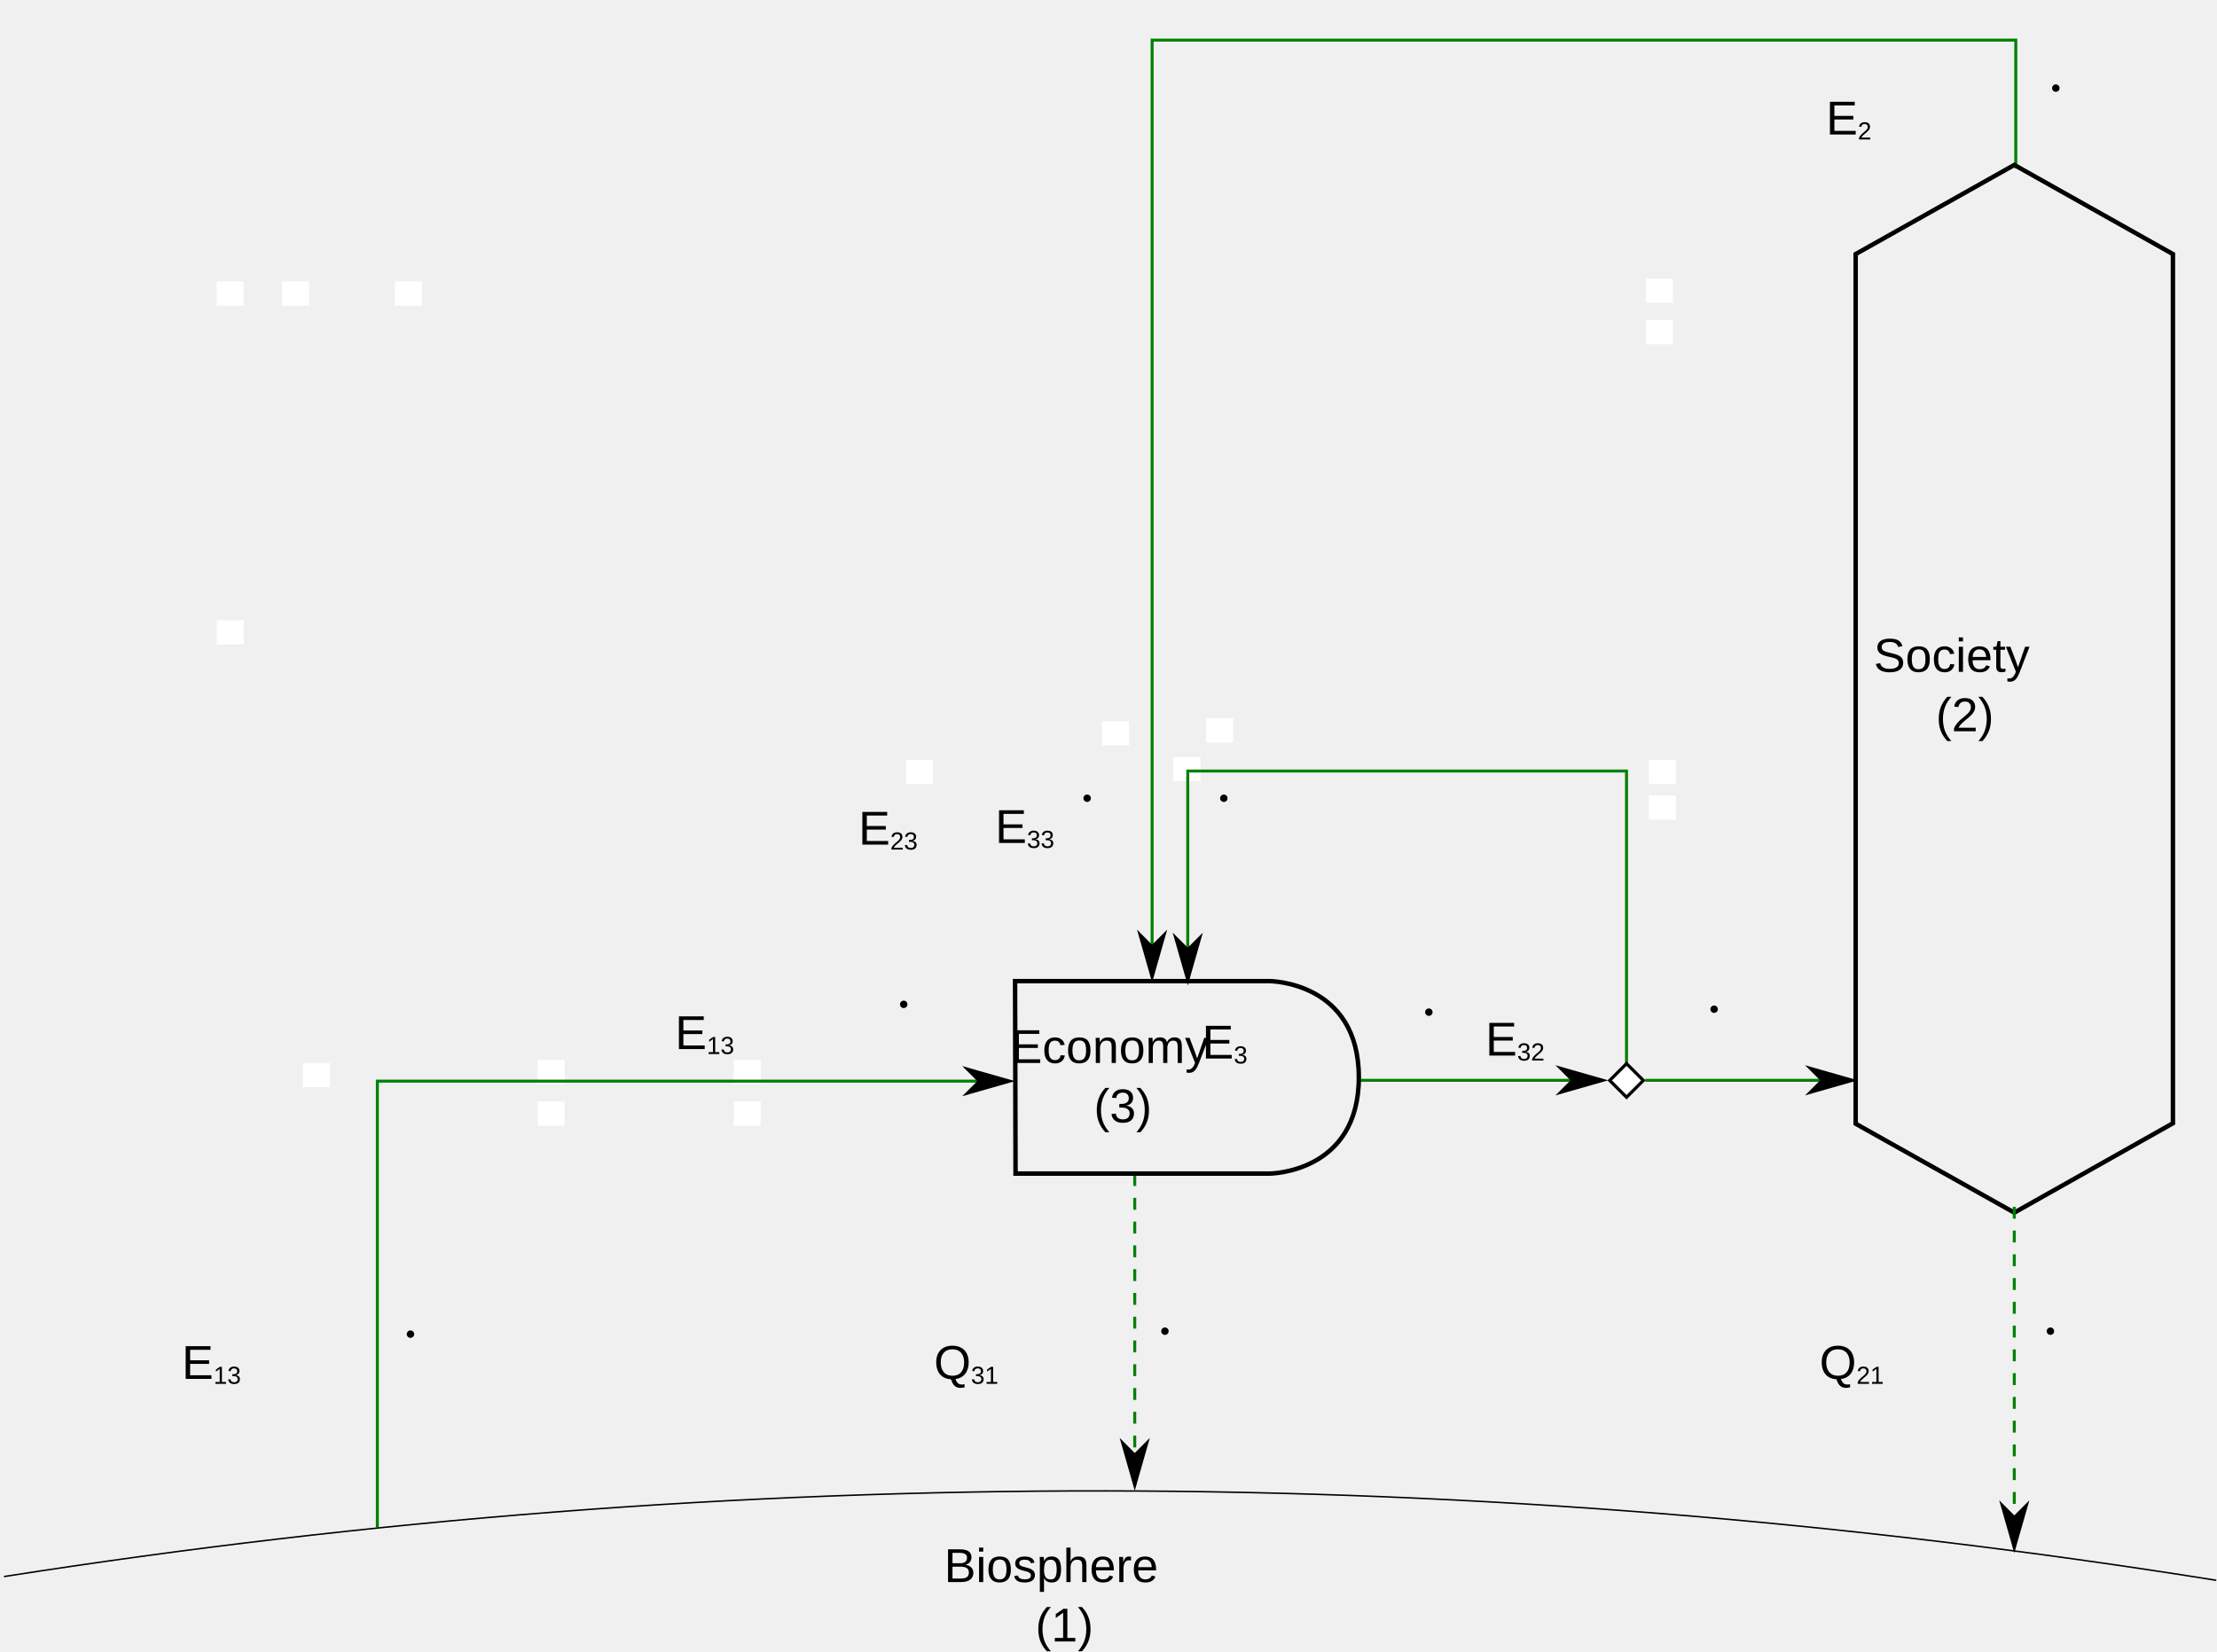
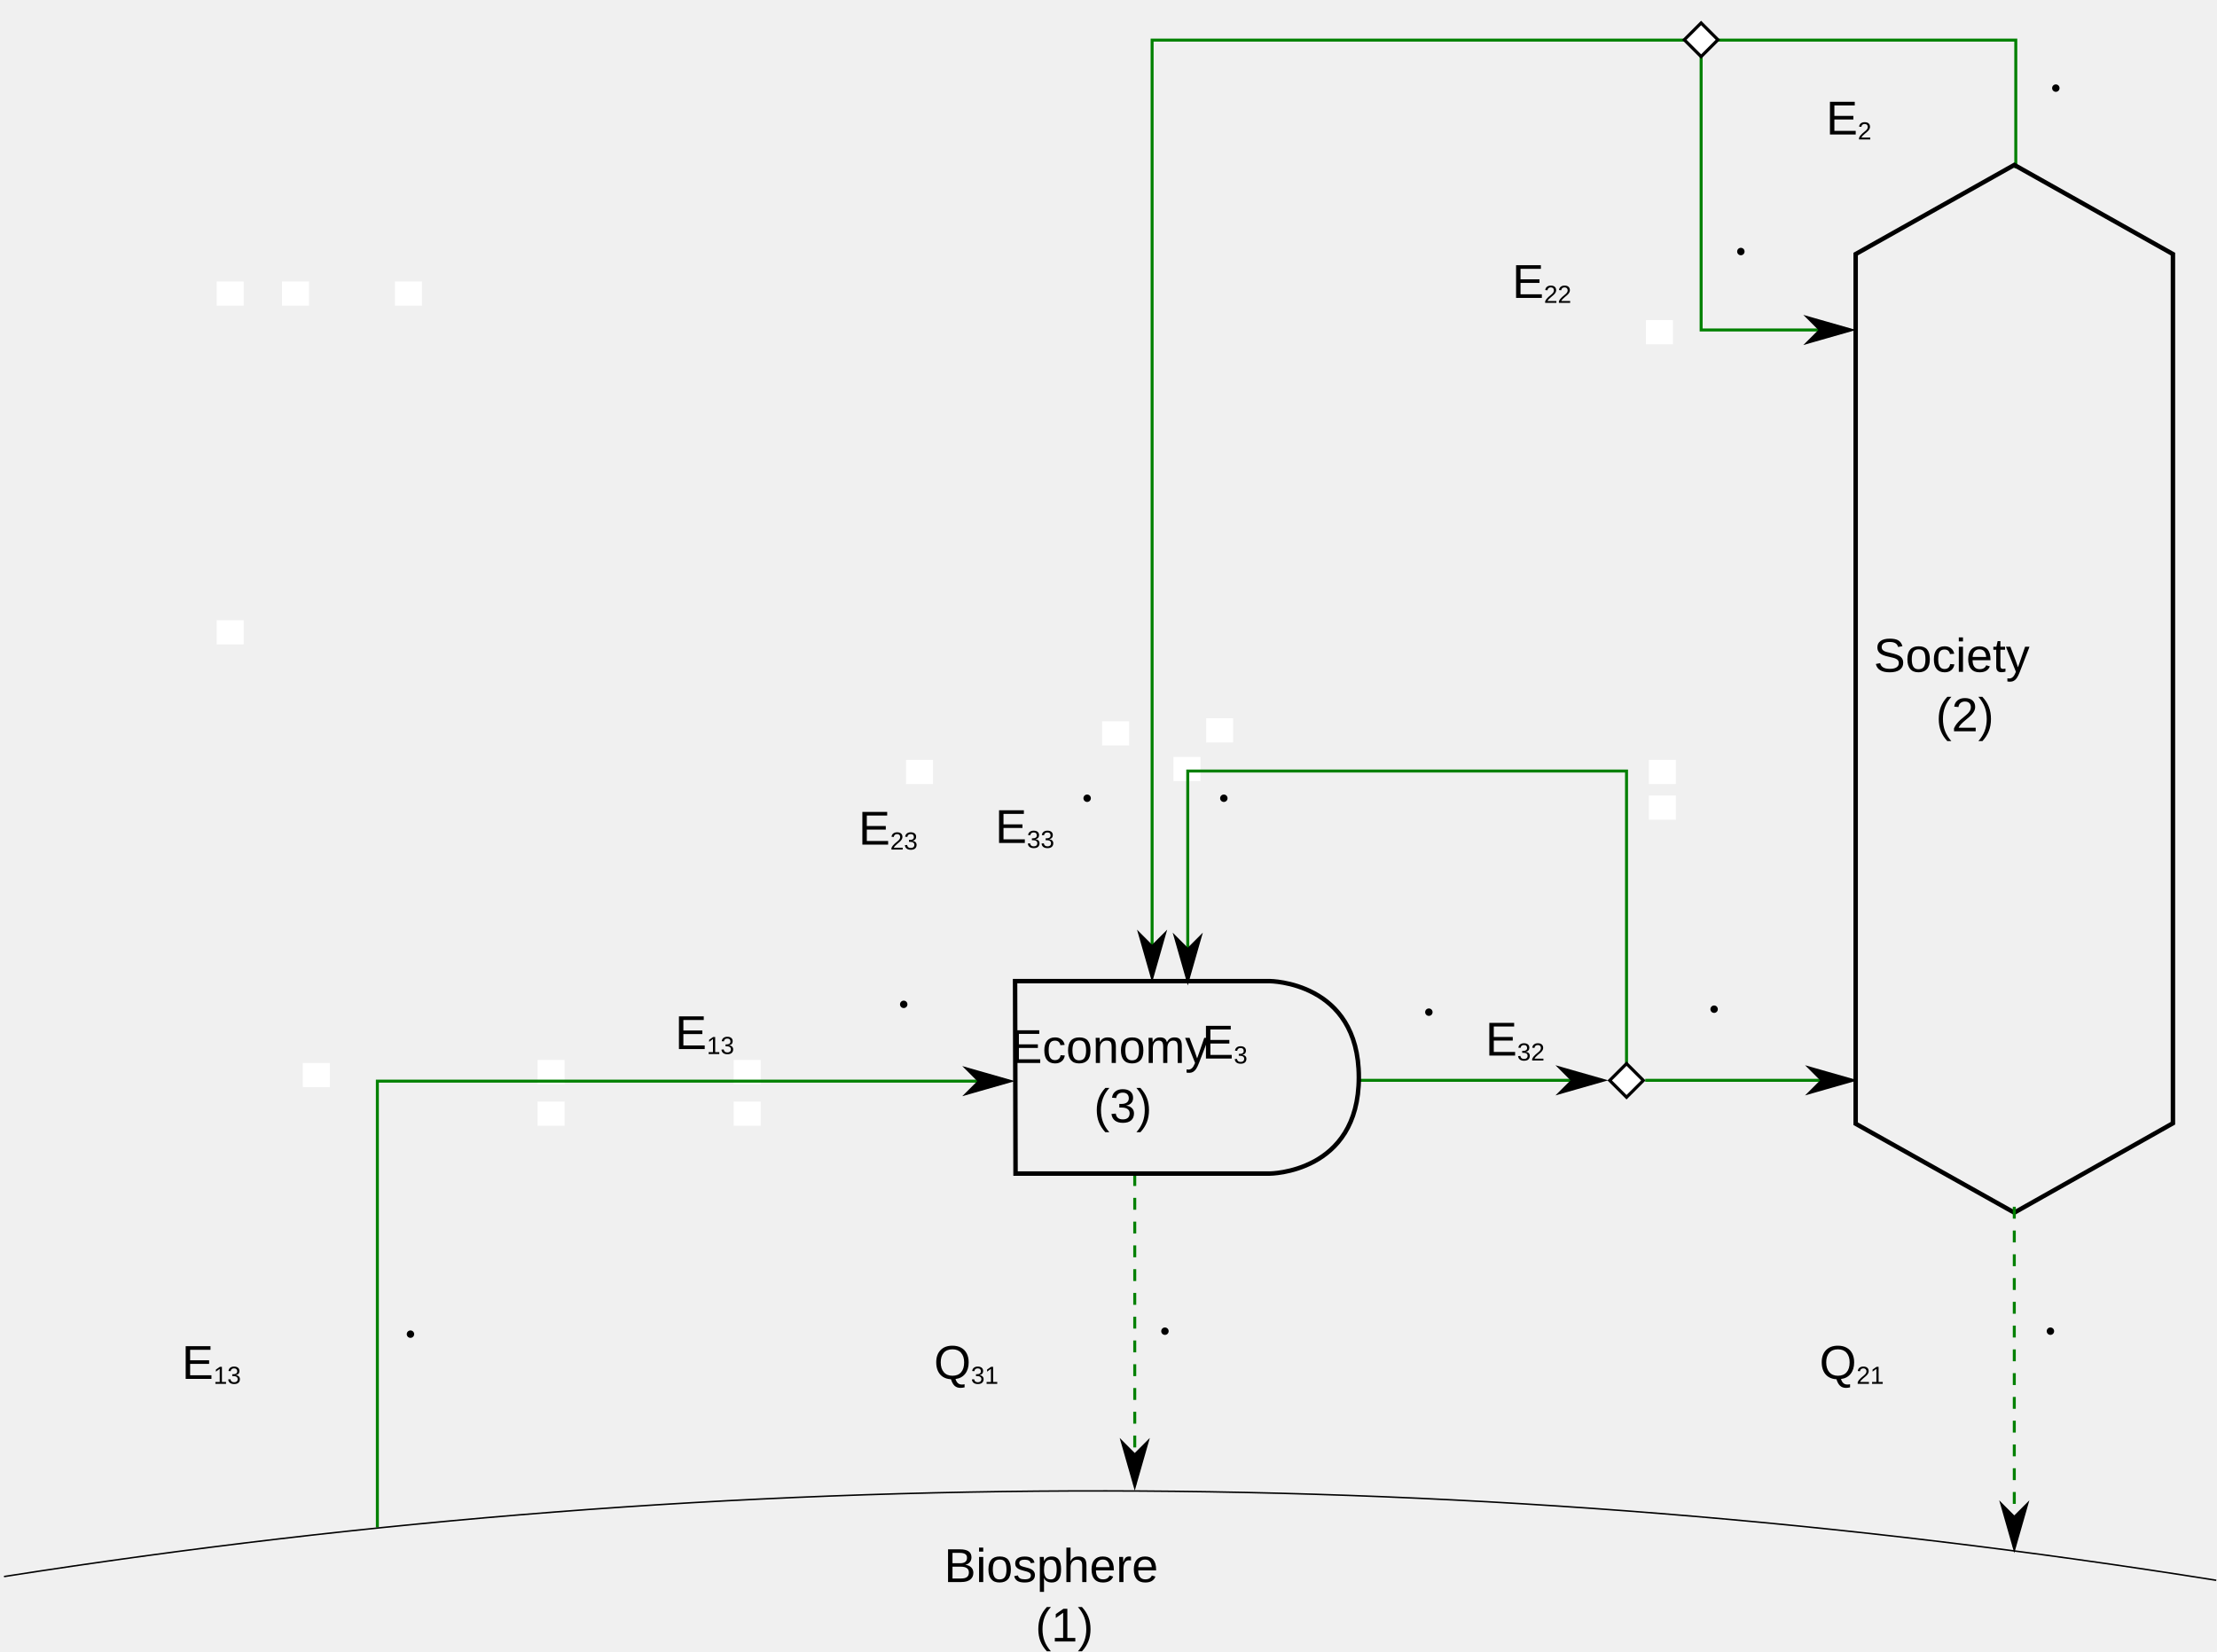
<svg xmlns="http://www.w3.org/2000/svg" version="1.1" width="1492.215" height="1111.64" id="svg2" xml:space="preserve">
  <defs id="defs6">
    <marker orient="auto" refY="0" refX="0" id="Arrow1Lstart" style="overflow:visible">
      <path id="path4143" d="M 0,0 5,-5 -12.5,0 5,5 0,0 z" style="fill-rule:evenodd;stroke:#000000;stroke-width:1pt;marker-start:none" transform="matrix(0.8,0,0,0.8,10,0)" />
    </marker>
    <marker orient="auto" refY="0" refX="0" id="Arrow1Lend" style="overflow:visible">
      <path id="path4132" d="M 0,0 5,-5 -12.5,0 5,5 0,0 z" style="fill-rule:evenodd;stroke:#000000;stroke-width:1pt;marker-start:none" transform="matrix(-0.8,0,0,-0.8,-10,0)" />
    </marker>
    <marker style="overflow:visible" id="InfiniteLineStart" refX="0" refY="0" orient="auto">
      <g id="g4065" transform="translate(-13,0)">
        <circle d="M 3.8,0 C 3.8,0.442 3.442,0.8 3,0.8 2.558,0.8 2.2,0.442 2.2,0 c 0,-0.442 0.358,-0.8 0.8,-0.8 0.442,0 0.8,0.358 0.8,0.8 z" id="circle4067" r="0.8" cy="0" cx="3" />
        <circle d="M 7.3,0 C 7.3,0.442 6.942,0.8 6.5,0.8 6.058,0.8 5.7,0.442 5.7,0 c 0,-0.442 0.358,-0.8 0.8,-0.8 0.442,0 0.8,0.358 0.8,0.8 z" id="circle4069" r="0.8" cy="0" cx="6.5" />
        <circle d="M 10.8,0 C 10.8,0.442 10.442,0.8 10,0.8 9.558,0.8 9.2,0.442 9.2,0 c 0,-0.442 0.358,-0.8 0.8,-0.8 0.442,0 0.8,0.358 0.8,0.8 z" id="circle4071" r="0.8" cy="0" cx="10" />
      </g>
    </marker>
    <marker orient="auto" refY="0" refX="0" id="InfiniteLineStart-3" style="overflow:visible">
      <g transform="translate(-13,0)" id="g4065-9">
        <circle cx="3" cy="0" r="0.8" id="circle4067-9" d="M 3.8,0 C 3.8,0.442 3.442,0.8 3,0.8 2.558,0.8 2.2,0.442 2.2,0 c 0,-0.442 0.358,-0.8 0.8,-0.8 0.442,0 0.8,0.358 0.8,0.8 z" />
        <circle cx="6.5" cy="0" r="0.8" id="circle4069-7" d="M 7.3,0 C 7.3,0.442 6.942,0.8 6.5,0.8 6.058,0.8 5.7,0.442 5.7,0 c 0,-0.442 0.358,-0.8 0.8,-0.8 0.442,0 0.8,0.358 0.8,0.8 z" />
        <circle cx="10" cy="0" r="0.8" id="circle4071-0" d="M 10.8,0 C 10.8,0.442 10.442,0.8 10,0.8 9.558,0.8 9.2,0.442 9.2,0 c 0,-0.442 0.358,-0.8 0.8,-0.8 0.442,0 0.8,0.358 0.8,0.8 z" />
      </g>
    </marker>
    <marker style="overflow:visible" id="Arrow1Lend-0" refX="0" refY="0" orient="auto">
      <path transform="matrix(-0.8,0,0,-0.8,-10,0)" style="fill-rule:evenodd;stroke:#000000;stroke-width:1pt;marker-start:none" d="M 0,0 5,-5 -12.5,0 5,5 0,0 z" id="path4132-2" />
    </marker>
    <marker style="overflow:visible" id="Arrow1Lstart-7" refX="0" refY="0" orient="auto">
      <path transform="matrix(0.8,0,0,0.8,10,0)" style="fill-rule:evenodd;stroke:#000000;stroke-width:1pt;marker-start:none" d="M 0,0 5,-5 -12.5,0 5,5 0,0 z" id="path4143-9" />
    </marker>
    <marker style="overflow:visible" id="EmptyDiamondL" refX="0" refY="0" orient="auto">
      <path transform="scale(0.8,0.8)" style="fill:#ffffff;fill-rule:evenodd;stroke:#000000;stroke-width:1pt;marker-start:none" d="M 0,-7.071 -7.071,0 0,7.071 7.071,0 0,-7.071 z" id="path4169" />
    </marker>
    <marker orient="auto" refY="0" refX="0" id="InfiniteLineStart-0" style="overflow:visible">
      <g transform="translate(-13,0)" id="g4065-5">
        <circle cx="3" cy="0" r="0.8" id="circle4067-6" d="M 3.8,0 C 3.8,0.442 3.442,0.8 3,0.8 2.558,0.8 2.2,0.442 2.2,0 c 0,-0.442 0.358,-0.8 0.8,-0.8 0.442,0 0.8,0.358 0.8,0.8 z" />
        <circle cx="6.5" cy="0" r="0.8" id="circle4069-78" d="M 7.3,0 C 7.3,0.442 6.942,0.8 6.5,0.8 6.058,0.8 5.7,0.442 5.7,0 c 0,-0.442 0.358,-0.8 0.8,-0.8 0.442,0 0.8,0.358 0.8,0.8 z" />
        <circle cx="10" cy="0" r="0.8" id="circle4071-06" d="M 10.8,0 C 10.8,0.442 10.442,0.8 10,0.8 9.558,0.8 9.2,0.442 9.2,0 c 0,-0.442 0.358,-0.8 0.8,-0.8 0.442,0 0.8,0.358 0.8,0.8 z" />
      </g>
    </marker>
    <marker style="overflow:visible" id="Arrow1Lend-7" refX="0" refY="0" orient="auto">
      <path transform="matrix(-0.8,0,0,-0.8,-10,0)" style="fill-rule:evenodd;stroke:#000000;stroke-width:1pt;marker-start:none" d="M 0,0 5,-5 -12.5,0 5,5 0,0 z" id="path4132-0" />
    </marker>
    <marker style="overflow:visible" id="Arrow1Lstart-0" refX="0" refY="0" orient="auto">
      <path transform="matrix(0.8,0,0,0.8,10,0)" style="fill-rule:evenodd;stroke:#000000;stroke-width:1pt;marker-start:none" d="M 0,0 5,-5 -12.5,0 5,5 0,0 z" id="path4143-5" />
    </marker>
  </defs>
  <g transform="matrix(1.25,0,0,-1.25,862.4153,701.1359)" id="g10">
    <g id="g12">
      <path id="path4319" d="m 395.495,470.299 0,69.01 -465.062,0 0,-504.344" style="fill:none;stroke:#008000;stroke-width:1.6;stroke-linecap:butt;stroke-linejoin:miter;stroke-opacity:1;marker-start:none;marker-end:url(#Arrow1Lend)" />
      <rect style="fill:#ffffff;fill-opacity:1;stroke:none" id="rect4743" width="14.543" height="13.012" x="-58.07" y="-153.314" transform="scale(1,-1)" />
      <path style="fill:none;stroke:#008000;stroke-width:1.6;stroke-linecap:butt;stroke-linejoin:miter;stroke-opacity:1;marker-start:url(#EmptyDiamondL);marker-end:url(#Arrow1Lend)" d="m 185.895,-20.901 0,166.61 -236.262,0 0,-112.344" id="path3112" />
      <rect style="fill:#ffffff;fill-opacity:1;stroke:none" id="rect5371" width="14.543" height="13.012" x="-400.47" y="9.886" transform="scale(1,-1)" />
      <rect style="fill:#ffffff;fill-opacity:1;stroke:none" id="rect5375" width="14.543" height="13.012" x="-294.87" y="9.886" transform="scale(1,-1)" />
      <rect transform="scale(1,-1)" y="32.286" x="-400.47" height="13.012" width="14.543" id="rect5377" style="fill:#ffffff;fill-opacity:1;stroke:none" />
      <rect transform="scale(1,-1)" y="32.286" x="-294.87" height="13.012" width="14.543" id="rect5381" style="fill:#ffffff;fill-opacity:1;stroke:none" />
      <rect transform="scale(1,-1)" y="11.486" x="-526.87" height="13.012" width="14.543" id="rect5369" style="fill:#ffffff;fill-opacity:1;stroke:none" />
      <rect style="fill:#ffffff;fill-opacity:1;stroke:none" id="rect5363" width="14.543" height="13.012" x="-538.07" y="-409.314" transform="scale(1,-1)" />
      <rect transform="scale(1,-1)" y="-409.314" x="-573.27" height="13.012" width="14.543" id="rect5365" style="fill:#ffffff;fill-opacity:1;stroke:none" />
      <rect style="fill:#ffffff;fill-opacity:1;stroke:none" id="rect5367" width="14.543" height="13.012" x="-573.27" y="-226.914" transform="scale(1,-1)" />
      <path d="m 195.957,-20.841 111.394,0" id="path6395" style="fill:none;stroke:#008000;stroke-width:1.6;stroke-linecap:butt;stroke-linejoin:miter;stroke-miterlimit:4;stroke-opacity:1;stroke-dasharray:none;marker-end:url(#Arrow1Lend-7)" />
      <rect style="fill:#ffffff;fill-opacity:1;stroke:none" id="rect4279" width="14.543" height="13.012" x="197.93" y="-132.514" transform="scale(1,-1)" />
      <rect transform="scale(1,-1)" y="-151.714" x="197.93" height="13.012" width="14.543" id="rect4277" style="fill:#ffffff;fill-opacity:1;stroke:none" />
      <rect style="fill:#ffffff;fill-opacity:1;stroke:none" id="rect4275" width="18.179" height="16.265" x="544.414" y="226.759" transform="matrix(0.8,0,0,-0.8,-637.6017,333.1218)" />
      <text transform="scale(1,-1)" id="text4115" y="291.016" x="-91.893" style="font-size:25.6px;font-style:normal;font-variant:normal;font-weight:normal;font-stretch:normal;text-align:center;line-height:125%;letter-spacing:0px;word-spacing:0px;text-anchor:middle;fill:#000000;fill-opacity:1;stroke:none;font-family:Arial;-inkscape-font-specification:Arial" xml:space="preserve">
        <tspan y="291.016" x="-91.893" id="tspan4117">Biosphere</tspan>
        <tspan y="323.016" x="-91.893" id="tspan4119">(1)</tspan>
      </text>
      <path id="path3349" d="m -146.475,-21.278 -340.262,0 0,-240.344" style="fill:none;stroke:#008000;stroke-width:1.6;stroke-linecap:butt;stroke-linejoin:miter;stroke-opacity:1;marker-start:url(#Arrow1Lstart);marker-end:none" />
      <text transform="scale(1,-1)" id="text4782" y="181.615" x="-446.362" style="font-size:25.6px;font-style:normal;font-variant:normal;font-weight:normal;font-stretch:normal;text-align:end;line-height:125%;letter-spacing:0px;word-spacing:0px;text-anchor:end;fill:#000000;fill-opacity:1;stroke:none;font-family:Arial;-inkscape-font-specification:Arial" xml:space="preserve">
        <tspan id="tspan3042" x="-446.362" y="181.615">E<tspan style="font-size:52%;baseline-shift:sub" id="tspan3044">13</tspan>
        </tspan>
      </text>
      <path transform="matrix(0.07404241,0,0,-0.1031305,-455.4258,-131.7017)" d="m -155.143,250.419 c 0,10.71 -12.093,19.393 -27.012,19.393 -14.918,0 -27.012,-8.682 -27.012,-19.393 0,-10.71 12.093,-19.393 27.012,-19.393 14.918,0 27.012,8.682 27.012,19.393 z" id="path4796" style="fill:#000000;fill-opacity:1;stroke:none" />
      <text xml:space="preserve" style="font-size:25.6px;font-style:normal;font-variant:normal;font-weight:normal;font-stretch:normal;text-align:end;line-height:125%;letter-spacing:0px;word-spacing:0px;text-anchor:end;fill:#000000;fill-opacity:1;stroke:none;font-family:Arial;-inkscape-font-specification:Arial" x="-180.762" y="4.015" id="text4806" transform="scale(1,-1)">
        <tspan id="tspan4808" x="-180.762" y="4.015">E<tspan style="font-size:52%;baseline-shift:sub" id="tspan4810">13</tspan>
        </tspan>
      </text>
      <path style="fill:#000000;fill-opacity:1;stroke:none" id="path4812" d="m -155.143,250.419 c 0,10.71 -12.093,19.393 -27.012,19.393 -14.918,0 -27.012,-8.682 -27.012,-19.393 0,-10.71 12.093,-19.393 27.012,-19.393 14.918,0 27.012,8.682 27.012,19.393 z" transform="matrix(0.07404241,0,0,-0.1031305,-189.8258,45.89831)" />
      <text xml:space="preserve" style="font-size:25.6px;font-style:normal;font-variant:normal;font-weight:normal;font-stretch:normal;text-align:center;line-height:125%;letter-spacing:0px;word-spacing:0px;text-anchor:middle;fill:#000000;fill-opacity:1;stroke:none;font-family:Arial;-inkscape-font-specification:Arial" x="392.962" y="-199.124" id="text3119" transform="scale(1,-1)">
        <tspan id="tspan3123" x="392.962" y="-199.124">Society</tspan>
        <tspan id="tspan3125" x="392.962" y="-167.124">(2)</tspan>
      </text>
      <path d="m 309.271,-44.212 0,468.3 85.42,48 85.417,-48 0,-468.047 -85.417,-48.125 z" id="path4124" style="fill:none;stroke:#000000;stroke-width:2.4;stroke-linecap:butt;stroke-linejoin:miter;stroke-miterlimit:4;stroke-opacity:1;stroke-dasharray:none" />
      <path d="m 394.689,-88.931 0,-183.394" id="path4841" style="fill:none;stroke:#008000;stroke-width:1.6;stroke-linecap:butt;stroke-linejoin:miter;stroke-miterlimit:4;stroke-opacity:1;stroke-dasharray:6.4, 6.4;stroke-dashoffset:0;marker-end:url(#Arrow1Lend)" />
      <text transform="scale(1,-1)" id="text4843" y="181.615" x="438.294" style="font-size:25.6px;font-style:normal;font-variant:normal;font-weight:normal;font-stretch:normal;text-align:end;line-height:125%;letter-spacing:0px;word-spacing:0px;text-anchor:end;fill:#000000;fill-opacity:1;stroke:none;font-family:Arial;-inkscape-font-specification:Arial" xml:space="preserve">
        <tspan y="181.615" x="438.294" id="tspan4845">Q<tspan id="tspan4847" style="font-size:52%;baseline-shift:sub">21</tspan>
        </tspan>
      </text>
      <path transform="matrix(0.07404241,0,0,-0.1031305,427.6304,-130.1017)" d="m -155.143,250.419 c 0,10.71 -12.093,19.393 -27.012,19.393 -14.918,0 -27.012,-8.682 -27.012,-19.393 0,-10.71 12.093,-19.393 27.012,-19.393 14.918,0 27.012,8.682 27.012,19.393 z" id="path4849" style="fill:#000000;fill-opacity:1;stroke:none" />
      <path style="fill:none;stroke:#008000;stroke-width:1.6;stroke-linecap:butt;stroke-linejoin:miter;stroke-miterlimit:4;stroke-opacity:1;stroke-dasharray:6.4, 6.4;stroke-dashoffset:0;marker-end:url(#Arrow1Lend)" id="path3164" d="m -78.911,-71.331 0,-167.394" />
      <text xml:space="preserve" style="font-size:25.6px;font-style:normal;font-variant:normal;font-weight:normal;font-stretch:normal;text-align:end;line-height:125%;letter-spacing:0px;word-spacing:0px;text-anchor:end;fill:#000000;fill-opacity:1;stroke:none;font-family:Arial;-inkscape-font-specification:Arial" x="-38.506" y="181.615" id="text3166" transform="scale(1,-1)">
        <tspan id="tspan3168" x="-38.506" y="181.615">Q<tspan style="font-size:52%;baseline-shift:sub" id="tspan3170">31</tspan>
        </tspan>
      </text>
      <path style="fill:#000000;fill-opacity:1;stroke:none" id="path3172" d="m -155.143,250.419 c 0,10.71 -12.093,19.393 -27.012,19.393 -14.918,0 -27.012,-8.682 -27.012,-19.393 0,-10.71 12.093,-19.393 27.012,-19.393 14.918,0 27.012,8.682 27.012,19.393 z" transform="matrix(0.07404241,0,0,-0.1031305,-49.16961,-130.1017)" />
      <text xml:space="preserve" style="font-size:40px;font-style:normal;font-weight:normal;line-height:125%;letter-spacing:0px;word-spacing:0px;fill:#000000;fill-opacity:1;stroke:none;font-family:Sans" x="1491.808" y="664.912" id="text3105" transform="matrix(0.8,0,0,-0.8,-637.6017,333.1218)">
        <tspan id="tspan3107" x="1491.808" y="664.912" />
      </text>
      <g id="g10-3" transform="translate(1225.022,-64.78471)">
        <g id="g12-9">
          <text transform="matrix(0.8,0,0,-0.8,-637.6017,333.1218)" id="text3105-3" y="664.912" x="1491.808" style="font-size:40px;font-style:normal;font-weight:normal;line-height:125%;letter-spacing:0px;word-spacing:0px;fill:#000000;fill-opacity:1;stroke:none;font-family:Sans" xml:space="preserve">
            <tspan y="664.912" x="1491.808" id="tspan3107-8" />
          </text>
        </g>
      </g>
      <path style="fill:none;stroke:#008000;stroke-width:1.6;stroke-linecap:butt;stroke-linejoin:miter;stroke-miterlimit:4;stroke-opacity:1;stroke-dasharray:none;marker-end:url(#Arrow1Lend-7)" id="path24" d="m 40.757,-20.841 132.194,0" />
      <g id="g5963" transform="translate(-21.79792,11.2)">
        <path d="m -121.554,21.379 137.1,0 c 0,0 48,-0.209 48,-51.82 -2.6e-4,-51.611 -48,-51.817 -48,-51.817 l -136.847,0 z" id="path14" style="fill:none;stroke:#000000;stroke-width:2.4;stroke-linecap:butt;stroke-linejoin:miter;stroke-miterlimit:4;stroke-opacity:1;stroke-dasharray:none" />
        <text xml:space="preserve" style="font-size:25.6px;font-style:normal;font-variant:normal;font-weight:normal;font-stretch:normal;text-align:center;line-height:125%;letter-spacing:0px;word-spacing:0px;text-anchor:middle;fill:#000000;fill-opacity:1;stroke:none;font-family:Arial;-inkscape-font-specification:Arial" x="-31.504" y="22.689" id="text3085" transform="scale(1,-1)">
          <tspan id="tspan3089" x="-31.504" y="22.689">Economy</tspan>
          <tspan x="-31.504" y="54.689" id="tspan3115">(3)</tspan>
        </text>
      </g>
      <text transform="scale(1,-1)" id="text4981" y="9.113" x="95.607" style="font-size:25.6px;font-style:normal;font-variant:normal;font-weight:normal;font-stretch:normal;text-align:end;line-height:125%;letter-spacing:0px;word-spacing:0px;text-anchor:end;fill:#000000;fill-opacity:1;stroke:none;font-family:Arial;-inkscape-font-specification:Arial" xml:space="preserve">
        <tspan y="9.113" x="95.607" id="tspan4983">E<tspan id="tspan4985" style="font-size:52%;baseline-shift:sub">3</tspan>
        </tspan>
      </text>
      <path transform="matrix(0.07404241,0,0,-0.1031305,92.9436,41.6853)" d="m -155.143,250.419 c 0,10.71 -12.093,19.393 -27.012,19.393 -14.918,0 -27.012,-8.682 -27.012,-19.393 0,-10.71 12.093,-19.393 27.012,-19.393 14.918,0 27.012,8.682 27.012,19.393 z" id="path3125" style="fill:#000000;fill-opacity:1;stroke:none" />
      <text xml:space="preserve" style="font-size:25.6px;font-style:normal;font-variant:normal;font-weight:normal;font-stretch:normal;text-align:end;line-height:125%;letter-spacing:0px;word-spacing:0px;text-anchor:end;fill:#000000;fill-opacity:1;stroke:none;font-family:Arial;-inkscape-font-specification:Arial" x="-8.393" y="-106.972" id="text3116" transform="scale(1,-1)">
        <tspan id="tspan3118" x="-8.393" y="-106.972">E<tspan style="font-size:52%;baseline-shift:sub" id="tspan3120">33</tspan>
        </tspan>
      </text>
      <path style="fill:#000000;fill-opacity:1;stroke:none" id="path3122" d="m -155.143,250.419 c 0,10.71 -12.093,19.393 -27.012,19.393 -14.918,0 -27.012,-8.682 -27.012,-19.393 0,-10.71 12.093,-19.393 27.012,-19.393 14.918,0 27.012,8.682 27.012,19.393 z" transform="matrix(0.07404241,0,0,-0.1031305,-17.45641,156.8853)" />
      <text xml:space="preserve" style="font-size:25.6px;font-style:normal;font-variant:normal;font-weight:normal;font-stretch:normal;text-align:end;line-height:125%;letter-spacing:0px;word-spacing:0px;text-anchor:end;fill:#000000;fill-opacity:1;stroke:none;font-family:Arial;-inkscape-font-specification:Arial" x="255.607" y="7.513" id="text4223" transform="scale(1,-1)">
        <tspan id="tspan4225" x="255.607" y="7.513">E<tspan style="font-size:52%;baseline-shift:sub" id="tspan4227">32</tspan>
        </tspan>
      </text>
      <path style="fill:#000000;fill-opacity:1;stroke:none" id="path4229" d="m -155.143,250.419 c 0,10.71 -12.093,19.393 -27.012,19.393 -14.918,0 -27.012,-8.682 -27.012,-19.393 0,-10.71 12.093,-19.393 27.012,-19.393 14.918,0 27.012,8.682 27.012,19.393 z" transform="matrix(0.07404241,0,0,-0.1031305,246.5436,43.2853)" />
      <rect transform="scale(1,-1)" y="-409.314" x="-477.27" height="13.012" width="14.543" id="rect4519" style="fill:#ffffff;fill-opacity:1;stroke:none" />
      <text xml:space="preserve" style="font-size:25.6px;font-style:normal;font-variant:normal;font-weight:normal;font-stretch:normal;text-align:end;line-height:125%;letter-spacing:0px;word-spacing:0px;text-anchor:end;fill:#000000;fill-opacity:1;stroke:none;font-family:Arial;-inkscape-font-specification:Arial" x="-81.993" y="-106.087" id="text4623" transform="scale(1,-1)">
        <tspan id="tspan4625" x="-81.993" y="-106.087">E<tspan style="font-size:52%;baseline-shift:sub" id="tspan4627">23</tspan>
        </tspan>
      </text>
      <path style="fill:#000000;fill-opacity:1;stroke:none" id="path4629" d="m -155.143,250.419 c 0,10.71 -12.093,19.393 -27.012,19.393 -14.918,0 -27.012,-8.682 -27.012,-19.393 0,-10.71 12.093,-19.393 27.012,-19.393 14.918,0 27.012,8.682 27.012,19.393 z" transform="matrix(0.07404241,0,0,-0.1031305,-91.0564,156.8853)" />
      <text xml:space="preserve" style="font-size:25.6px;font-style:normal;font-variant:normal;font-weight:normal;font-stretch:normal;text-align:end;line-height:125%;letter-spacing:0px;word-spacing:0px;text-anchor:end;fill:#000000;fill-opacity:1;stroke:none;font-family:Arial;-inkscape-font-specification:Arial" x="431.607" y="-488.487" id="text4663" transform="scale(1,-1)">
        <tspan id="tspan4665" x="431.607" y="-488.487">E<tspan style="font-size:52%;baseline-shift:sub" id="tspan4667">2</tspan>
        </tspan>
      </text>
      <path style="fill:#000000;fill-opacity:1;stroke:none" id="path4669" d="m -155.143,250.419 c 0,10.71 -12.093,19.393 -27.012,19.393 -14.918,0 -27.012,-8.682 -27.012,-19.393 0,-10.71 12.093,-19.393 27.012,-19.393 14.918,0 27.012,8.682 27.012,19.393 z" transform="matrix(0.07404241,0,0,-0.1031305,430.5436,539.2853)" />
-       <rect transform="scale(1,-1)" y="-410.914" x="196.33" height="13.012" width="14.543" id="rect5385" style="fill:#ffffff;fill-opacity:1;stroke:none" />
      <rect style="fill:#ffffff;fill-opacity:1;stroke:none" id="rect5387" width="14.543" height="13.012" x="196.33" y="-388.514" transform="scale(1,-1)" />
      <rect transform="scale(1,-1)" y="-174.114" x="-40.47" height="13.012" width="14.543" id="rect5405" style="fill:#ffffff;fill-opacity:1;stroke:none" />
      <rect style="fill:#ffffff;fill-opacity:1;stroke:none" id="rect5409" width="14.543" height="13.012" x="-96.47" y="-172.514" transform="scale(1,-1)" />
      <path style="fill:none;stroke:#000000;stroke-width:0.8px;stroke-linecap:butt;stroke-linejoin:miter;stroke-opacity:1" d="m -687.781,-288.069 c 394.415,61.799 791.458,61.868 1191.221,-2.005" id="path3256" />
+       <path id="path3091" d="m 226.058,539.484 0,-156.262 80.344,0" style="fill:none;stroke:#008000;stroke-width:1.6;stroke-linecap:butt;stroke-linejoin:miter;stroke-opacity:1;marker-start:url(#EmptyDiamondL);marker-end:url(#Arrow1Lend)" />
+       <text transform="scale(1,-1)" id="text3093" y="-400.487" x="270.007" style="font-size:25.6px;font-style:normal;font-variant:normal;font-weight:normal;font-stretch:normal;text-align:end;line-height:125%;letter-spacing:0px;word-spacing:0px;text-anchor:end;fill:#000000;fill-opacity:1;stroke:none;font-family:Arial;-inkscape-font-specification:Arial" xml:space="preserve">
+         <tspan y="-400.487" x="270.007" id="tspan3095">E<tspan id="tspan3097" style="font-size:52%;baseline-shift:sub">22</tspan>
+         </tspan>
+       </text>
+       <path transform="matrix(0.07404241,0,0,-0.1031305,260.9436,451.2853)" d="m -155.143,250.419 a 27.012,19.393 0 1 1 -54.023,0 27.012,19.393 0 1 1 54.023,0 z" id="path3099" style="fill:#000000;fill-opacity:1;stroke:none" />
    </g>
  </g>
</svg>
